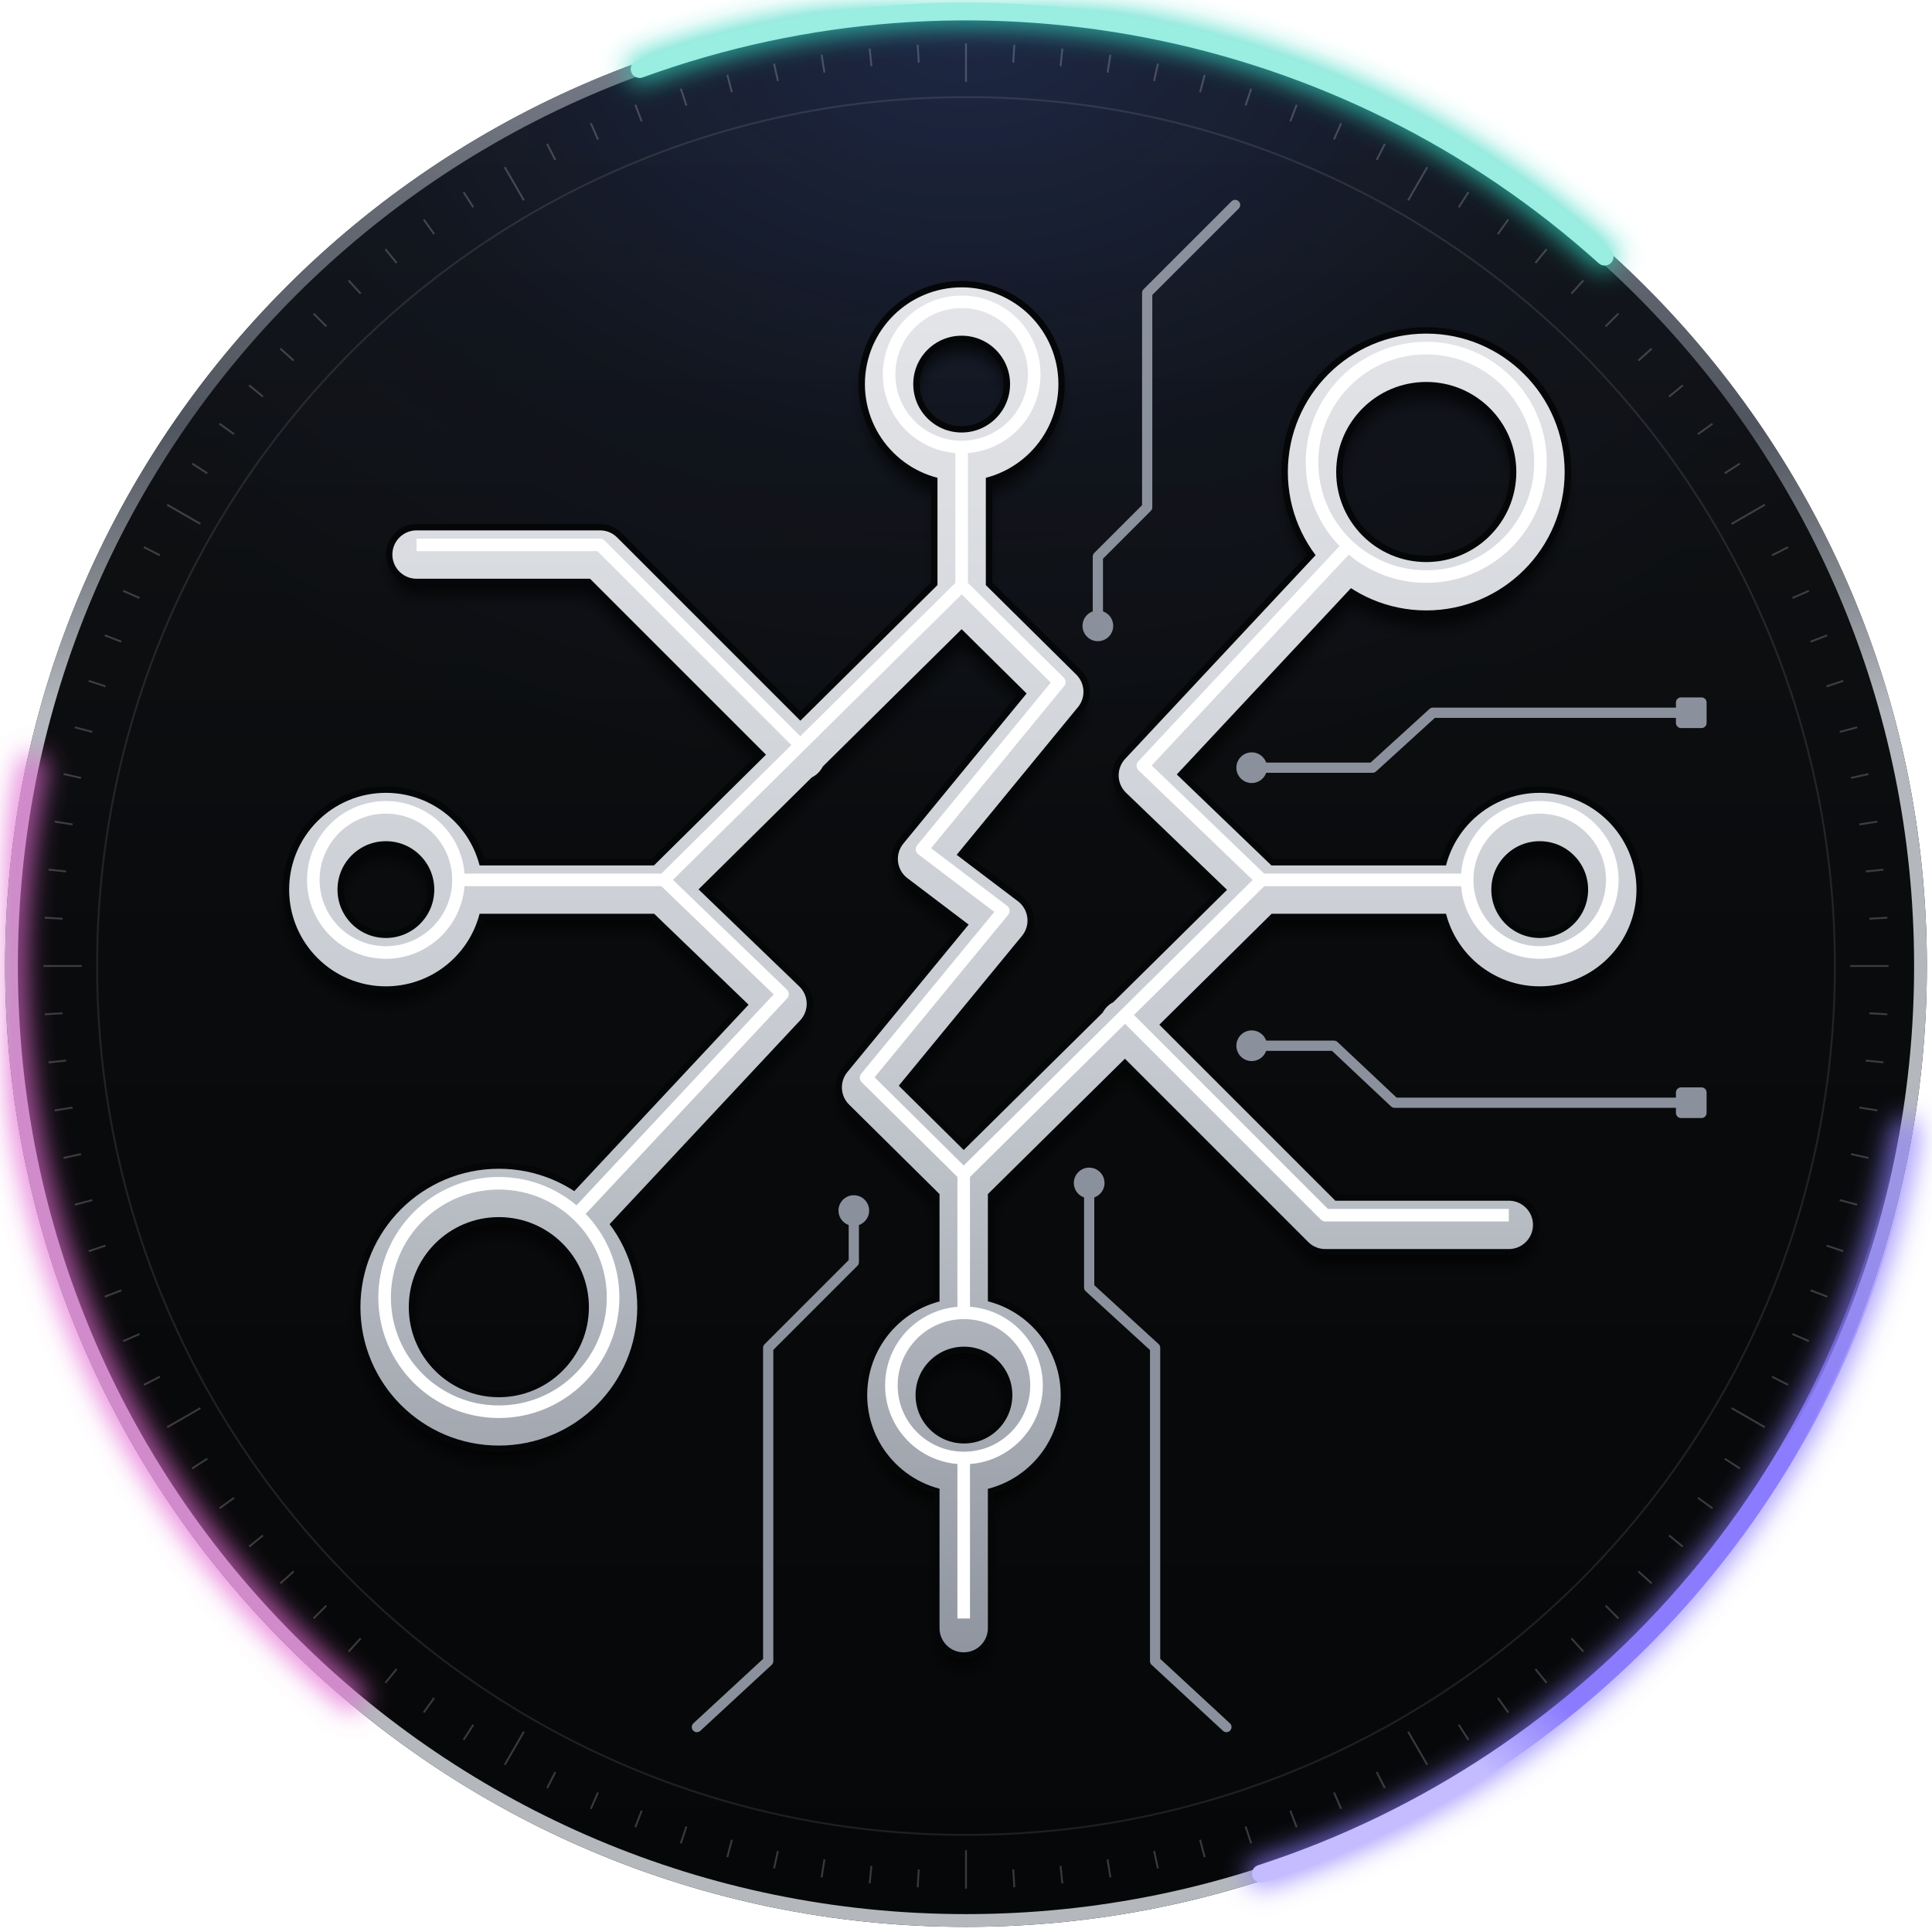
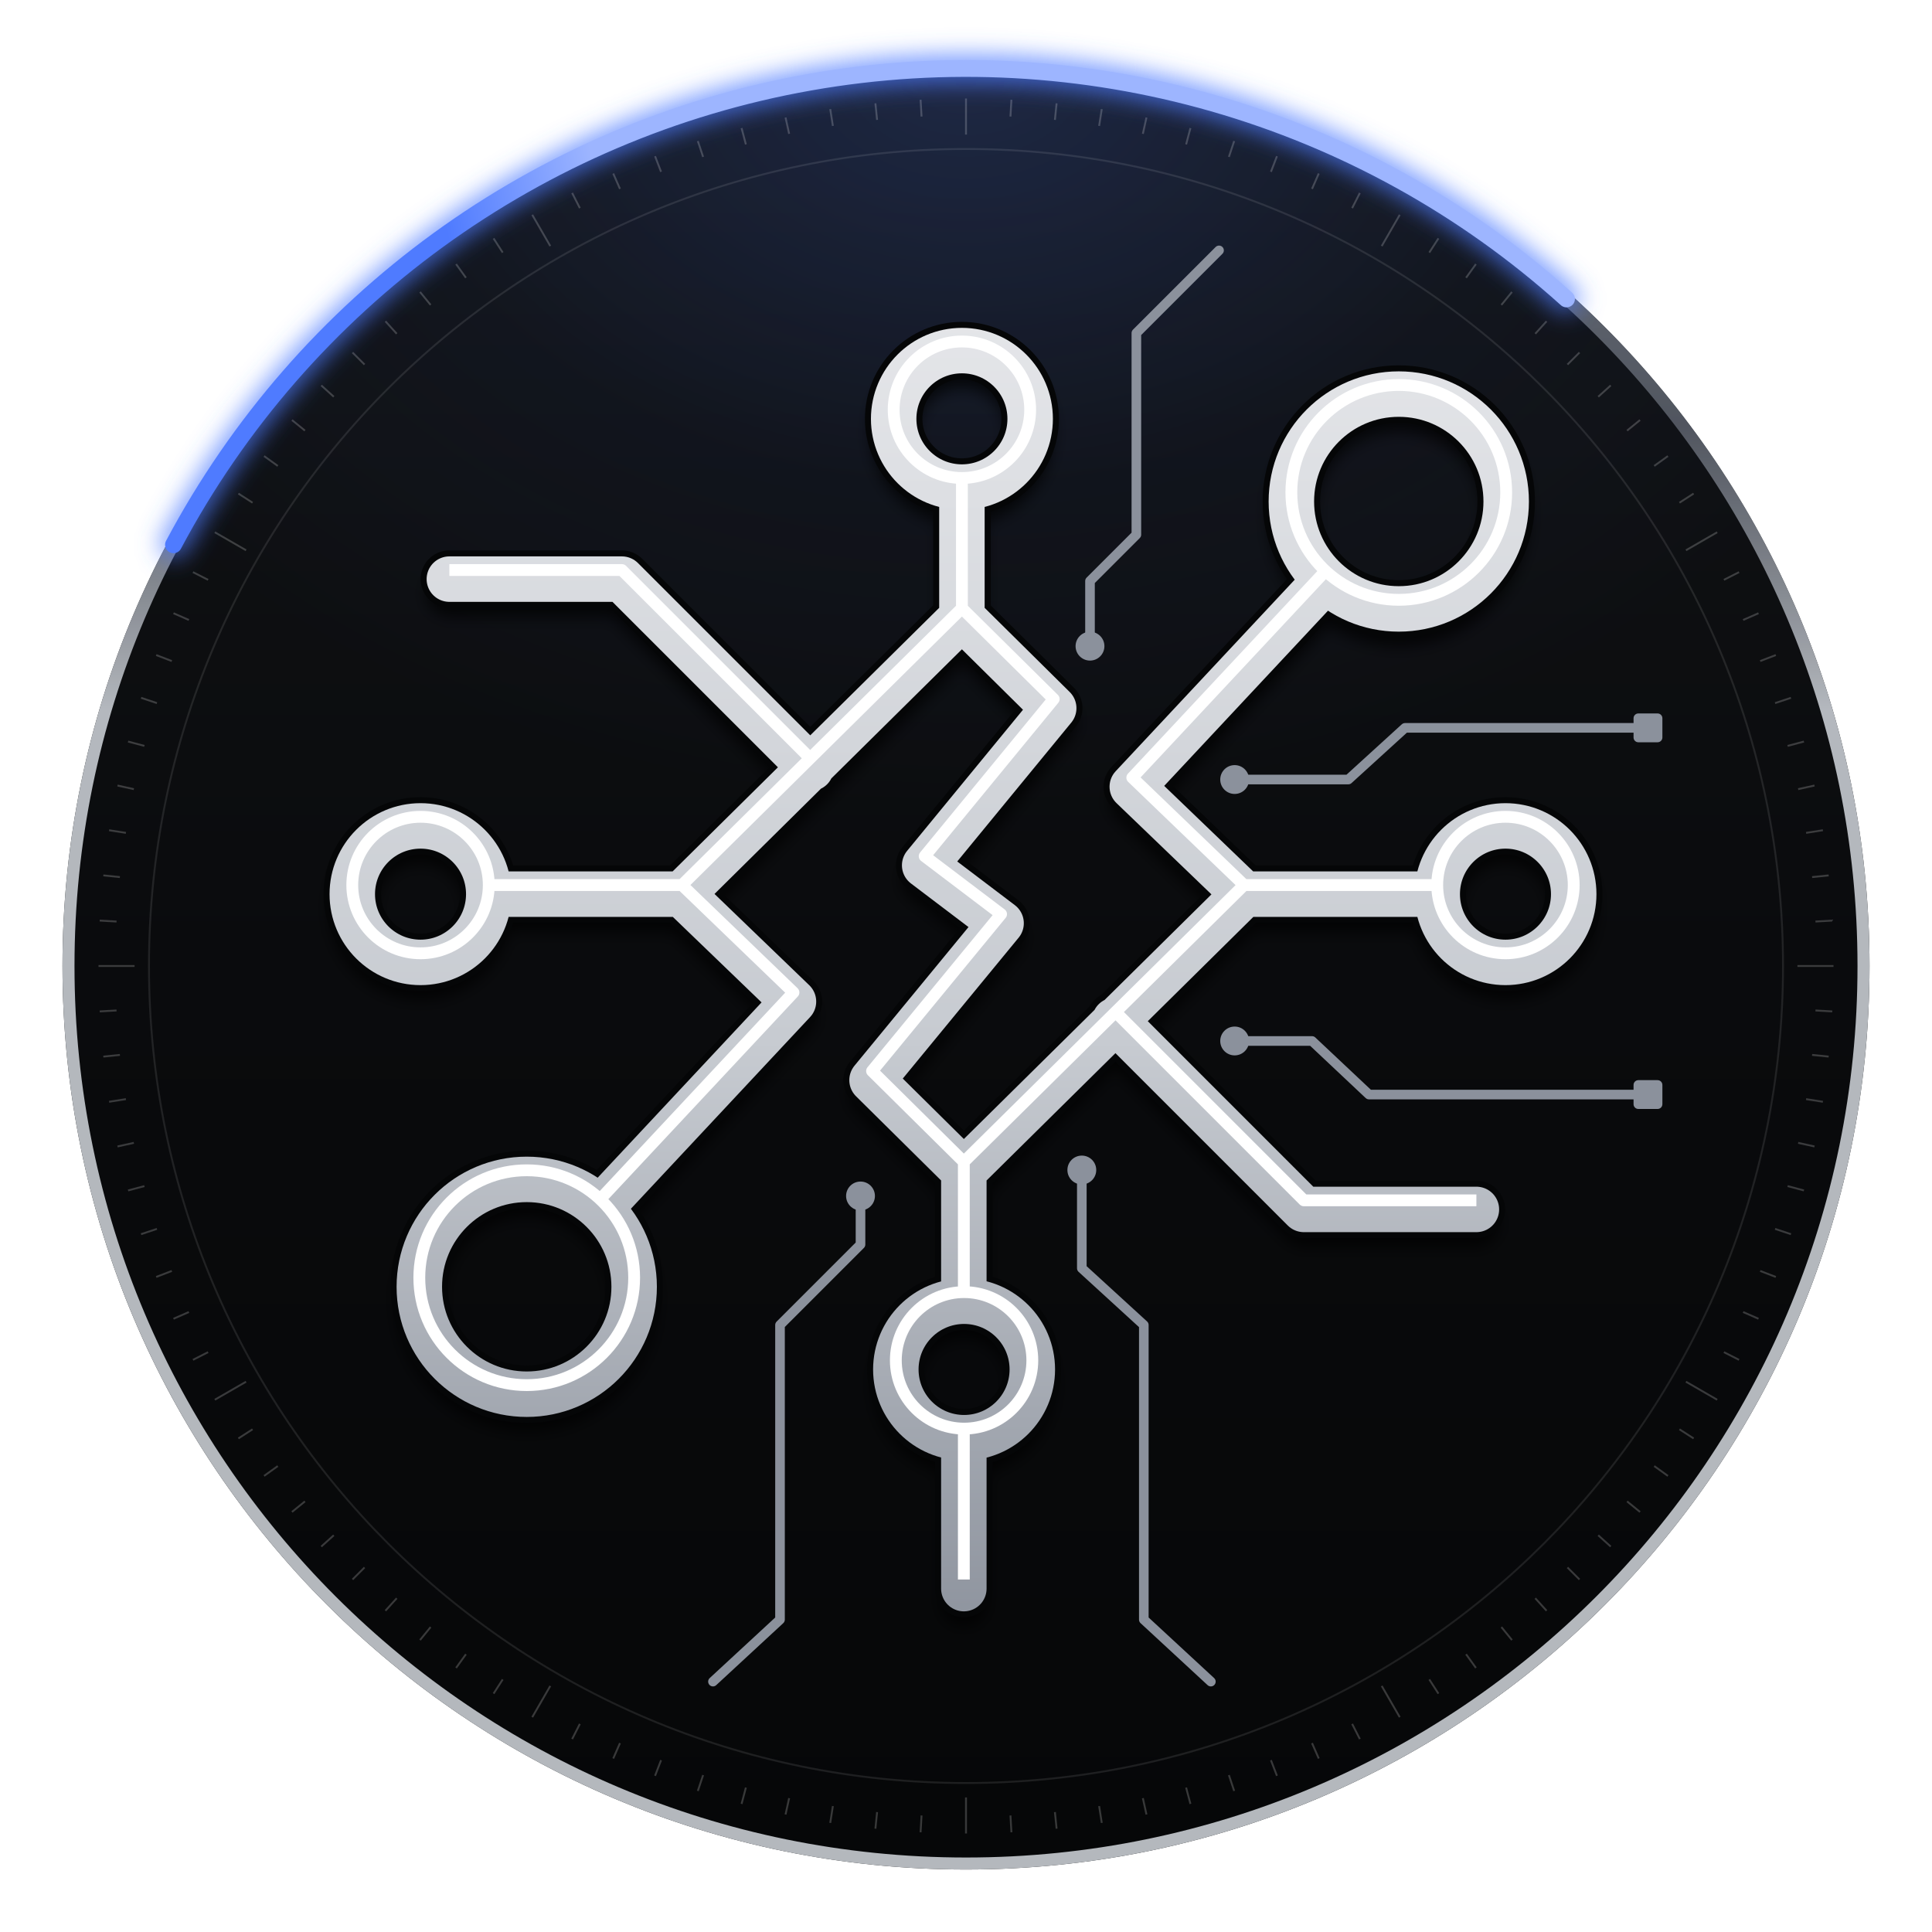
- <svg xmlns="http://www.w3.org/2000/svg" width="1024" height="1024" viewBox="-378 -378 756 756" shape-rendering="geometricPrecision" role="img" aria-label="Botlane" class="shrink-0">
-   <rect x="-378" y="-378" width="756" height="756" fill="#FFFFFF" />
+ <svg xmlns="http://www.w3.org/2000/svg" width="1024" height="1024" viewBox="-402 -402 804 804" shape-rendering="geometricPrecision" role="img" aria-label="Botlane" class="shrink-0">
+   <rect x="-402" y="-402" width="804" height="804" fill="#FFFFFF" />
  <defs>
    <linearGradient id="_R_0_-ring" gradientUnits="userSpaceOnUse" x1="0" y1="-540" x2="0" y2="540">
      <stop offset="0" style="stop-color:#EDEEF0" />
      <stop offset="1" stop-opacity="0.62" style="stop-color:#EDEEF0" />
    </linearGradient>
    <linearGradient id="_R_0_-arc0" gradientUnits="userSpaceOnUse" x1="-237.8" y1="-410.8" x2="-86.4" y2="-468.2">
-       <stop offset="0" stop-opacity="0.5" style="stop-color:#5BDACB" />
-       <stop offset="1" style="stop-color:#5BDACB" />
-     </linearGradient>
-     <linearGradient id="_R_0_-arc1" gradientUnits="userSpaceOnUse" x1="202.5" y1="392.2" x2="392" y2="205.4">
-       <stop offset="0" stop-opacity="0.5" style="stop-color:#A397FB" />
-       <stop offset="1" style="stop-color:#A397FB" />
-     </linearGradient>
-     <linearGradient id="_R_0_-arc2" gradientUnits="userSpaceOnUse" x1="77.5" y1="433.7" x2="-372.9" y2="229.6">
-       <stop offset="0" stop-opacity="0.5" style="stop-color:#E58ADA" />
-       <stop offset="1" style="stop-color:#E58ADA" />
+       <stop offset="0" stop-opacity="0.5" style="stop-color:#4F7BFF" />
+       <stop offset="1" style="stop-color:#4F7BFF" />
    </linearGradient>
    <linearGradient id="_R_0_-glass" gradientUnits="userSpaceOnUse" x1="0" y1="-376" x2="0" y2="376">
      <stop offset="0" stop-color="#121417" />
      <stop offset="0.5" stop-color="#0A0B0D" />
      <stop offset="1" stop-color="#060708" />
    </linearGradient>
    <radialGradient id="_R_0_-fall" gradientUnits="userSpaceOnUse" cx="0" cy="0" r="1" gradientTransform="translate(0 -376) scale(432.4 312.08)">
      <stop offset="0" stop-color="#4F7BFF" stop-opacity="0.2" />
      <stop offset="0.55" stop-color="#4F7BFF" stop-opacity="0.045" />
      <stop offset="1" stop-color="#4F7BFF" stop-opacity="0" />
    </radialGradient>
    <linearGradient id="_R_0_-edge" gradientUnits="userSpaceOnUse" x1="0" y1="-376" x2="0" y2="376">
      <stop offset="0" stop-color="#fff" />
      <stop offset="0.35" stop-color="#B6BAC2" stop-opacity="0.75" />
      <stop offset="0.8" stop-color="#6C727E" stop-opacity="0.7" />
      <stop offset="1" stop-color="#C7CBD1" stop-opacity="0.9" />
    </linearGradient>
    <linearGradient id="_R_0_-metal" gradientUnits="userSpaceOnUse" x1="0" y1="-310" x2="0" y2="310">
      <stop offset="0" stop-color="#E8E9EC" />
      <stop offset="0.55" stop-color="#C7CBD1" />
      <stop offset="1" stop-color="#868C97" />
    </linearGradient>
-     <linearGradient id="_R_0_-beam0" gradientUnits="userSpaceOnUse" x1="-127.7" y1="-351" x2="249.9" y2="-277.6">
-       <stop offset="0" stop-color="#2DD4BF" stop-opacity="0" />
-       <stop offset="0.4" stop-color="#2DD4BF" />
-       <stop offset="0.86" stop-color="#2DD4BF" />
-       <stop offset="1" stop-color="#99EDE1" />
+     <linearGradient id="_R_0_-beam0" gradientUnits="userSpaceOnUse" x1="-329.8" y1="-175.3" x2="249.9" y2="-277.6">
+       <stop offset="0" stop-color="#4F7BFF" stop-opacity="0" />
+       <stop offset="0.4" stop-color="#4F7BFF" />
+       <stop offset="0.86" stop-color="#4F7BFF" />
+       <stop offset="1" stop-color="#9DB5FF" />
    </linearGradient>
-     <linearGradient id="_R_0_-beam1" gradientUnits="userSpaceOnUse" x1="367.8" y1="64.9" x2="115.4" y2="355.2">
-       <stop offset="0" stop-color="#8B7CFF" stop-opacity="0" />
-       <stop offset="0.4" stop-color="#8B7CFF" />
-       <stop offset="0.86" stop-color="#8B7CFF" />
-       <stop offset="1" stop-color="#C4BCFF" />
-     </linearGradient>
-     <linearGradient id="_R_0_-beam2" gradientUnits="userSpaceOnUse" x1="-240.1" y1="286.1" x2="-365.3" y2="-77.7">
-       <stop offset="0" stop-color="#E36BD3" stop-opacity="0" />
-       <stop offset="0.4" stop-color="#E36BD3" />
-       <stop offset="0.86" stop-color="#E36BD3" />
-       <stop offset="1" stop-color="#F4B9EC" />
-     </linearGradient>
-     <filter id="_R_0_-blur" filterUnits="userSpaceOnUse" x="-378" y="-378" width="756" height="756">
+     <filter id="_R_0_-blur" filterUnits="userSpaceOnUse" x="-402" y="-402" width="804" height="804">
      <feGaussianBlur stdDeviation="5" />
    </filter>
    <filter id="_R_0_-soft" filterUnits="userSpaceOnUse" x="-376" y="-376" width="752" height="752">
      <feGaussianBlur stdDeviation="3" />
    </filter>
    <clipPath id="_R_0_-in">
      <circle r="375" />
    </clipPath>
    <mask id="_R_0_-inner" maskUnits="userSpaceOnUse" x="-376" y="-376" width="752" height="752">
      <path d="M-1.7 -199.3L-1.7 -145.1L36.5 -107.3L-17.2 -41.9L14.6 -17.8L-39.1 47.5L-0.9 85.3L-0.9 139.5M-0.9 196.3L-0.9 259.1M-1.7 -145.1L-118.2 -29.9L-198.6 -29.9M-0.9 85.3L115.7 -29.9L196.1 -29.9M-118.2 -29.9L-71.8 14.8L-152.2 100.8M115.7 -29.9L69.2 -74.6L149.6 -160.6M-215.0 -161.0L-143.2 -161.0L-64.5 -82.3M212.4 101.3L140.6 101.3L61.9 22.6M-30.1 -227.7a28.4 28.4 0 1 0 56.8 0a28.4 28.4 0 1 0 -56.8 0ZM-29.2 167.9a28.4 28.4 0 1 0 56.8 0a28.4 28.4 0 1 0 -56.8 0ZM-255.4 -29.9a28.4 28.4 0 1 0 56.8 0a28.4 28.4 0 1 0 -56.8 0ZM196.1 -29.9a28.4 28.4 0 1 0 56.8 0a28.4 28.4 0 1 0 -56.8 0ZM-227.5 133.5a44.7 44.7 0 1 0 89.4 0a44.7 44.7 0 1 0 -89.4 0ZM135.4 -193.3a44.7 44.7 0 1 0 89.4 0a44.7 44.7 0 1 0 -89.4 0Z" fill="none" stroke="#fff" stroke-width="15.92" stroke-linecap="round" stroke-linejoin="round" />
    </mask>
  </defs>
  <circle r="376" fill="url(#_R_0_-glass)" />
  <circle r="376" fill="url(#_R_0_-fall)" />
  <g clip-path="url(#_R_0_-in)" fill="none" stroke-linecap="round" stroke-linejoin="round">
    <path d="M361.0 0.0L346.0 0.0M360.5 18.9L353.5 18.5M359.0 37.7L352.1 37.0M356.6 56.5L349.6 55.4M353.1 75.1L346.3 73.6M348.7 93.4L341.9 91.6M343.3 111.6L336.7 109.4M337.0 129.4L330.5 126.9M329.8 146.8L323.4 144.0M321.7 163.9L315.4 160.7M312.6 180.5L299.6 173.0M302.8 196.6L296.9 192.8M292.1 212.2L286.4 208.1M280.5 227.2L275.1 222.8M268.3 241.6L263.1 236.9M255.3 255.3L250.3 250.3M241.6 268.3L236.9 263.1M227.2 280.5L222.8 275.1M212.2 292.1L208.1 286.4M196.6 302.8L192.8 296.9M180.5 312.6L173.0 299.6M163.9 321.7L160.7 315.4M146.8 329.8L144.0 323.4M129.4 337.0L126.9 330.5M111.6 343.3L109.4 336.7M93.4 348.7L91.6 341.9M75.1 353.1L73.6 346.3M56.5 356.6L55.4 349.6M37.7 359.0L37.0 352.1M18.9 360.5L18.5 353.5M0.0 361.0L0.0 346.0M-18.9 360.5L-18.5 353.5M-37.7 359.0L-37.0 352.1M-56.5 356.6L-55.4 349.6M-75.1 353.1L-73.6 346.3M-93.4 348.7L-91.6 341.9M-111.6 343.3L-109.4 336.7M-129.4 337.0L-126.9 330.5M-146.8 329.8L-144.0 323.4M-163.9 321.7L-160.7 315.4M-180.5 312.6L-173.0 299.6M-196.6 302.8L-192.8 296.9M-212.2 292.1L-208.1 286.4M-227.2 280.5L-222.8 275.1M-241.6 268.3L-236.9 263.1M-255.3 255.3L-250.3 250.3M-268.3 241.6L-263.1 236.9M-280.5 227.2L-275.1 222.8M-292.1 212.2L-286.4 208.1M-302.8 196.6L-296.9 192.8M-312.6 180.5L-299.6 173.0M-321.7 163.9L-315.4 160.7M-329.8 146.8L-323.4 144.0M-337.0 129.4L-330.5 126.9M-343.3 111.6L-336.7 109.4M-348.7 93.4L-341.9 91.6M-353.1 75.1L-346.3 73.6M-356.6 56.5L-349.6 55.4M-359.0 37.7L-352.1 37.0M-360.5 18.9L-353.5 18.5M-361.0 0.0L-346.0 0.0M-360.5 -18.9L-353.5 -18.5M-359.0 -37.7L-352.1 -37.0M-356.6 -56.5L-349.6 -55.4M-353.1 -75.1L-346.3 -73.6M-348.7 -93.4L-341.9 -91.6M-343.3 -111.6L-336.7 -109.4M-337.0 -129.4L-330.5 -126.9M-329.8 -146.8L-323.4 -144.0M-321.7 -163.9L-315.4 -160.7M-312.6 -180.5L-299.6 -173.0M-302.8 -196.6L-296.9 -192.8M-292.1 -212.2L-286.4 -208.1M-280.5 -227.2L-275.1 -222.8M-268.3 -241.6L-263.1 -236.9M-255.3 -255.3L-250.3 -250.3M-241.6 -268.3L-236.9 -263.1M-227.2 -280.5L-222.8 -275.1M-212.2 -292.1L-208.1 -286.4M-196.6 -302.8L-192.8 -296.9M-180.5 -312.6L-173.0 -299.6M-163.9 -321.7L-160.7 -315.4M-146.8 -329.8L-144.0 -323.4M-129.4 -337.0L-126.9 -330.5M-111.6 -343.3L-109.4 -336.7M-93.4 -348.7L-91.6 -341.9M-75.1 -353.1L-73.6 -346.3M-56.5 -356.6L-55.4 -349.6M-37.7 -359.0L-37.0 -352.1M-18.9 -360.5L-18.5 -353.5M-0.0 -361.0L-0.0 -346.0M18.9 -360.5L18.5 -353.5M37.7 -359.0L37.0 -352.1M56.5 -356.6L55.4 -349.6M75.1 -353.1L73.6 -346.3M93.4 -348.7L91.6 -341.9M111.6 -343.3L109.4 -336.7M129.4 -337.0L126.9 -330.5M146.8 -329.8L144.0 -323.4M163.9 -321.7L160.7 -315.4M180.5 -312.6L173.0 -299.6M196.6 -302.8L192.8 -296.9M212.2 -292.1L208.1 -286.4M227.2 -280.5L222.8 -275.1M241.6 -268.3L236.9 -263.1M255.3 -255.3L250.3 -250.3M268.3 -241.6L263.1 -236.9M280.5 -227.2L275.1 -222.8M292.1 -212.2L286.4 -208.1M302.8 -196.6L296.9 -192.8M312.6 -180.5L299.6 -173.0M321.7 -163.9L315.4 -160.7M329.8 -146.8L323.4 -144.0M337.0 -129.4L330.5 -126.9M343.3 -111.6L336.7 -109.4M348.7 -93.4L341.9 -91.6M353.1 -75.1L346.3 -73.6M356.6 -56.5L349.6 -55.4M359.0 -37.7L352.1 -37.0M360.5 -18.9L353.5 -18.5" stroke="#fff" stroke-opacity="0.2" stroke-width="1" stroke-linecap="butt" vector-effect="non-scaling-stroke" />
    <circle r="340" stroke="#fff" stroke-opacity="0.1" stroke-width="1" vector-effect="non-scaling-stroke" />
-     <path d="M105.3 -297.8L70.9 -263.4L70.9 -179.5L51.6 -160.2L51.6 -133.1M283.8 -99.1L182.7 -99.1L159.1 -77.6L111.8 -77.6M283.8 53.5L167.7 53.5L144.0 31.2L111.8 31.2M-105.3 297.8L-77.4 272.0L-77.4 149.4L-43.9 115.9L-43.9 95.7M101.9 297.8L74.0 272.0L74.0 149.4L48.2 125.8L48.2 84.9" stroke="#8B919C" stroke-width="5.418" vector-effect="non-scaling-stroke" />
+     <path d="M105.3 -297.8L70.9 -263.4L70.9 -179.5L51.6 -160.2L51.6 -133.1M283.8 -99.1L182.7 -99.1L159.1 -77.6L111.8 -77.6M283.8 53.5L167.7 53.5L144.0 31.2L111.8 31.2M-105.3 297.8L-77.4 272.0L-77.4 149.4L-43.9 115.9L-43.9 95.7M101.9 297.8L74.0 272.0L74.0 149.4L48.2 125.8L48.2 84.9" stroke="#8B919C" stroke-width="5.095" vector-effect="non-scaling-stroke" />
    <g fill="#8B919C" stroke="none">
      <circle cx="51.6" cy="-133.1" r="6" />
      <circle cx="111.8" cy="-77.6" r="6" />
      <circle cx="111.8" cy="31.2" r="6" />
      <circle cx="-43.9" cy="95.7" r="6" />
      <circle cx="48.2" cy="84.9" r="6" />
      <rect x="277.8" y="-105.1" width="12" height="12" rx="2" />
      <rect x="277.8" y="47.5" width="12" height="12" rx="2" />
    </g>
    <path d="M-1.7 -199.3L-1.7 -145.1L36.5 -107.3L-17.2 -41.9L14.6 -17.8L-39.1 47.5L-0.9 85.3L-0.9 139.5M-0.9 196.3L-0.9 259.1M-1.7 -145.1L-118.2 -29.9L-198.6 -29.9M-0.9 85.3L115.7 -29.9L196.1 -29.9M-118.2 -29.9L-71.8 14.8L-152.2 100.8M115.7 -29.9L69.2 -74.6L149.6 -160.6M-215.0 -161.0L-143.2 -161.0L-64.5 -82.3M212.4 101.3L140.6 101.3L61.9 22.6M-30.1 -227.7a28.4 28.4 0 1 0 56.8 0a28.4 28.4 0 1 0 -56.8 0ZM-29.2 167.9a28.4 28.4 0 1 0 56.8 0a28.4 28.4 0 1 0 -56.8 0ZM-255.4 -29.9a28.4 28.4 0 1 0 56.8 0a28.4 28.4 0 1 0 -56.8 0ZM196.1 -29.9a28.4 28.4 0 1 0 56.8 0a28.4 28.4 0 1 0 -56.8 0ZM-227.5 133.5a44.7 44.7 0 1 0 89.4 0a44.7 44.7 0 1 0 -89.4 0ZM135.4 -193.3a44.7 44.7 0 1 0 89.4 0a44.7 44.7 0 1 0 -89.4 0Z" stroke="#000" stroke-opacity="0.75" stroke-width="18.92" transform="translate(0 6)" filter="url(#_R_0_-soft)" />
    <path d="M-1.7 -199.3L-1.7 -145.1L36.5 -107.3L-17.2 -41.9L14.6 -17.8L-39.1 47.5L-0.9 85.3L-0.9 139.5M-0.9 196.3L-0.9 259.1M-1.7 -145.1L-118.2 -29.9L-198.6 -29.9M-0.9 85.3L115.7 -29.9L196.1 -29.9M-118.2 -29.9L-71.8 14.8L-152.2 100.8M115.7 -29.9L69.2 -74.6L149.6 -160.6M-215.0 -161.0L-143.2 -161.0L-64.5 -82.3M212.4 101.3L140.6 101.3L61.9 22.6M-30.1 -227.7a28.4 28.4 0 1 0 56.8 0a28.4 28.4 0 1 0 -56.8 0ZM-29.2 167.9a28.4 28.4 0 1 0 56.8 0a28.4 28.4 0 1 0 -56.8 0ZM-255.4 -29.9a28.4 28.4 0 1 0 56.8 0a28.4 28.4 0 1 0 -56.8 0ZM196.1 -29.9a28.4 28.4 0 1 0 56.8 0a28.4 28.4 0 1 0 -56.8 0ZM-227.5 133.5a44.7 44.7 0 1 0 89.4 0a44.7 44.7 0 1 0 -89.4 0ZM135.4 -193.3a44.7 44.7 0 1 0 89.4 0a44.7 44.7 0 1 0 -89.4 0Z" stroke="#050607" stroke-width="23.92" />
    <path d="M-1.7 -199.3L-1.7 -145.1L36.5 -107.3L-17.2 -41.9L14.6 -17.8L-39.1 47.5L-0.9 85.3L-0.9 139.5M-0.9 196.3L-0.9 259.1M-1.7 -145.1L-118.2 -29.9L-198.6 -29.9M-0.9 85.3L115.7 -29.9L196.1 -29.9M-118.2 -29.9L-71.8 14.8L-152.2 100.8M115.7 -29.9L69.2 -74.6L149.6 -160.6M-215.0 -161.0L-143.2 -161.0L-64.5 -82.3M212.4 101.3L140.6 101.3L61.9 22.6M-30.1 -227.7a28.4 28.4 0 1 0 56.8 0a28.4 28.4 0 1 0 -56.8 0ZM-29.2 167.9a28.4 28.4 0 1 0 56.8 0a28.4 28.4 0 1 0 -56.8 0ZM-255.4 -29.9a28.4 28.4 0 1 0 56.8 0a28.4 28.4 0 1 0 -56.8 0ZM196.1 -29.9a28.4 28.4 0 1 0 56.8 0a28.4 28.4 0 1 0 -56.8 0ZM-227.5 133.5a44.7 44.7 0 1 0 89.4 0a44.7 44.7 0 1 0 -89.4 0ZM135.4 -193.3a44.7 44.7 0 1 0 89.4 0a44.7 44.7 0 1 0 -89.4 0Z" stroke="url(#_R_0_-metal)" stroke-width="18.92" />
    <g mask="url(#_R_0_-inner)">
      <path d="M-1.7 -199.3L-1.7 -145.1L36.5 -107.3L-17.2 -41.9L14.6 -17.8L-39.1 47.5L-0.9 85.3L-0.9 139.5M-0.9 196.3L-0.9 259.1M-1.7 -145.1L-118.2 -29.9L-198.6 -29.9M-0.9 85.3L115.7 -29.9L196.1 -29.9M-118.2 -29.9L-71.8 14.8L-152.2 100.8M115.7 -29.9L69.2 -74.6L149.6 -160.6M-215.0 -161.0L-143.2 -161.0L-64.5 -82.3M212.4 101.3L140.6 101.3L61.9 22.6M-30.1 -227.7a28.4 28.4 0 1 0 56.8 0a28.4 28.4 0 1 0 -56.8 0ZM-29.2 167.9a28.4 28.4 0 1 0 56.8 0a28.4 28.4 0 1 0 -56.8 0ZM-255.4 -29.9a28.4 28.4 0 1 0 56.8 0a28.4 28.4 0 1 0 -56.8 0ZM196.1 -29.9a28.4 28.4 0 1 0 56.8 0a28.4 28.4 0 1 0 -56.8 0ZM-227.5 133.5a44.7 44.7 0 1 0 89.4 0a44.7 44.7 0 1 0 -89.4 0ZM135.4 -193.3a44.7 44.7 0 1 0 89.4 0a44.7 44.7 0 1 0 -89.4 0Z" stroke="#fff" stroke-width="4.919" stroke-linecap="butt" transform="translate(0 -3.784)" />
    </g>
  </g>
-   <circle r="373.5" fill="none" stroke="url(#_R_0_-edge)" stroke-width="6.772" vector-effect="non-scaling-stroke" />
+   <circle r="373.5" fill="none" stroke="url(#_R_0_-edge)" stroke-width="6.368" vector-effect="non-scaling-stroke" />
  <g fill="none" stroke-linecap="round">
    <g>
-       <path d="M-127.7 -351A373.5 373.5 0 0 1 249.9 -277.6" stroke="#2DD4BF" stroke-opacity="0.8" stroke-width="11" filter="url(#_R_0_-blur)" />
-       <path d="M-127.7 -351A373.5 373.5 0 0 1 249.9 -277.6" stroke="url(#_R_0_-beam0)" stroke-width="9.481" vector-effect="non-scaling-stroke" />
-     </g>
-     <g>
-       <path d="M367.8 64.9A373.5 373.5 0 0 1 115.4 355.2" stroke="#8B7CFF" stroke-opacity="0.8" stroke-width="11" filter="url(#_R_0_-blur)" />
-       <path d="M367.8 64.9A373.5 373.5 0 0 1 115.4 355.2" stroke="url(#_R_0_-beam1)" stroke-width="9.481" vector-effect="non-scaling-stroke" />
-     </g>
-     <g>
-       <path d="M-240.1 286.1A373.5 373.5 0 0 1 -365.3 -77.7" stroke="#E36BD3" stroke-opacity="0.8" stroke-width="11" filter="url(#_R_0_-blur)" />
-       <path d="M-240.1 286.1A373.5 373.5 0 0 1 -365.3 -77.7" stroke="url(#_R_0_-beam2)" stroke-width="9.481" vector-effect="non-scaling-stroke" />
+       <path d="M-329.8 -175.3A373.5 373.5 0 0 1 249.9 -277.6" stroke="#4F7BFF" stroke-opacity="0.8" stroke-width="11" filter="url(#_R_0_-blur)" />
+       <path d="M-329.8 -175.3A373.5 373.5 0 0 1 249.9 -277.6" stroke="url(#_R_0_-beam0)" stroke-width="8.915" vector-effect="non-scaling-stroke" />
    </g>
  </g>
</svg>
